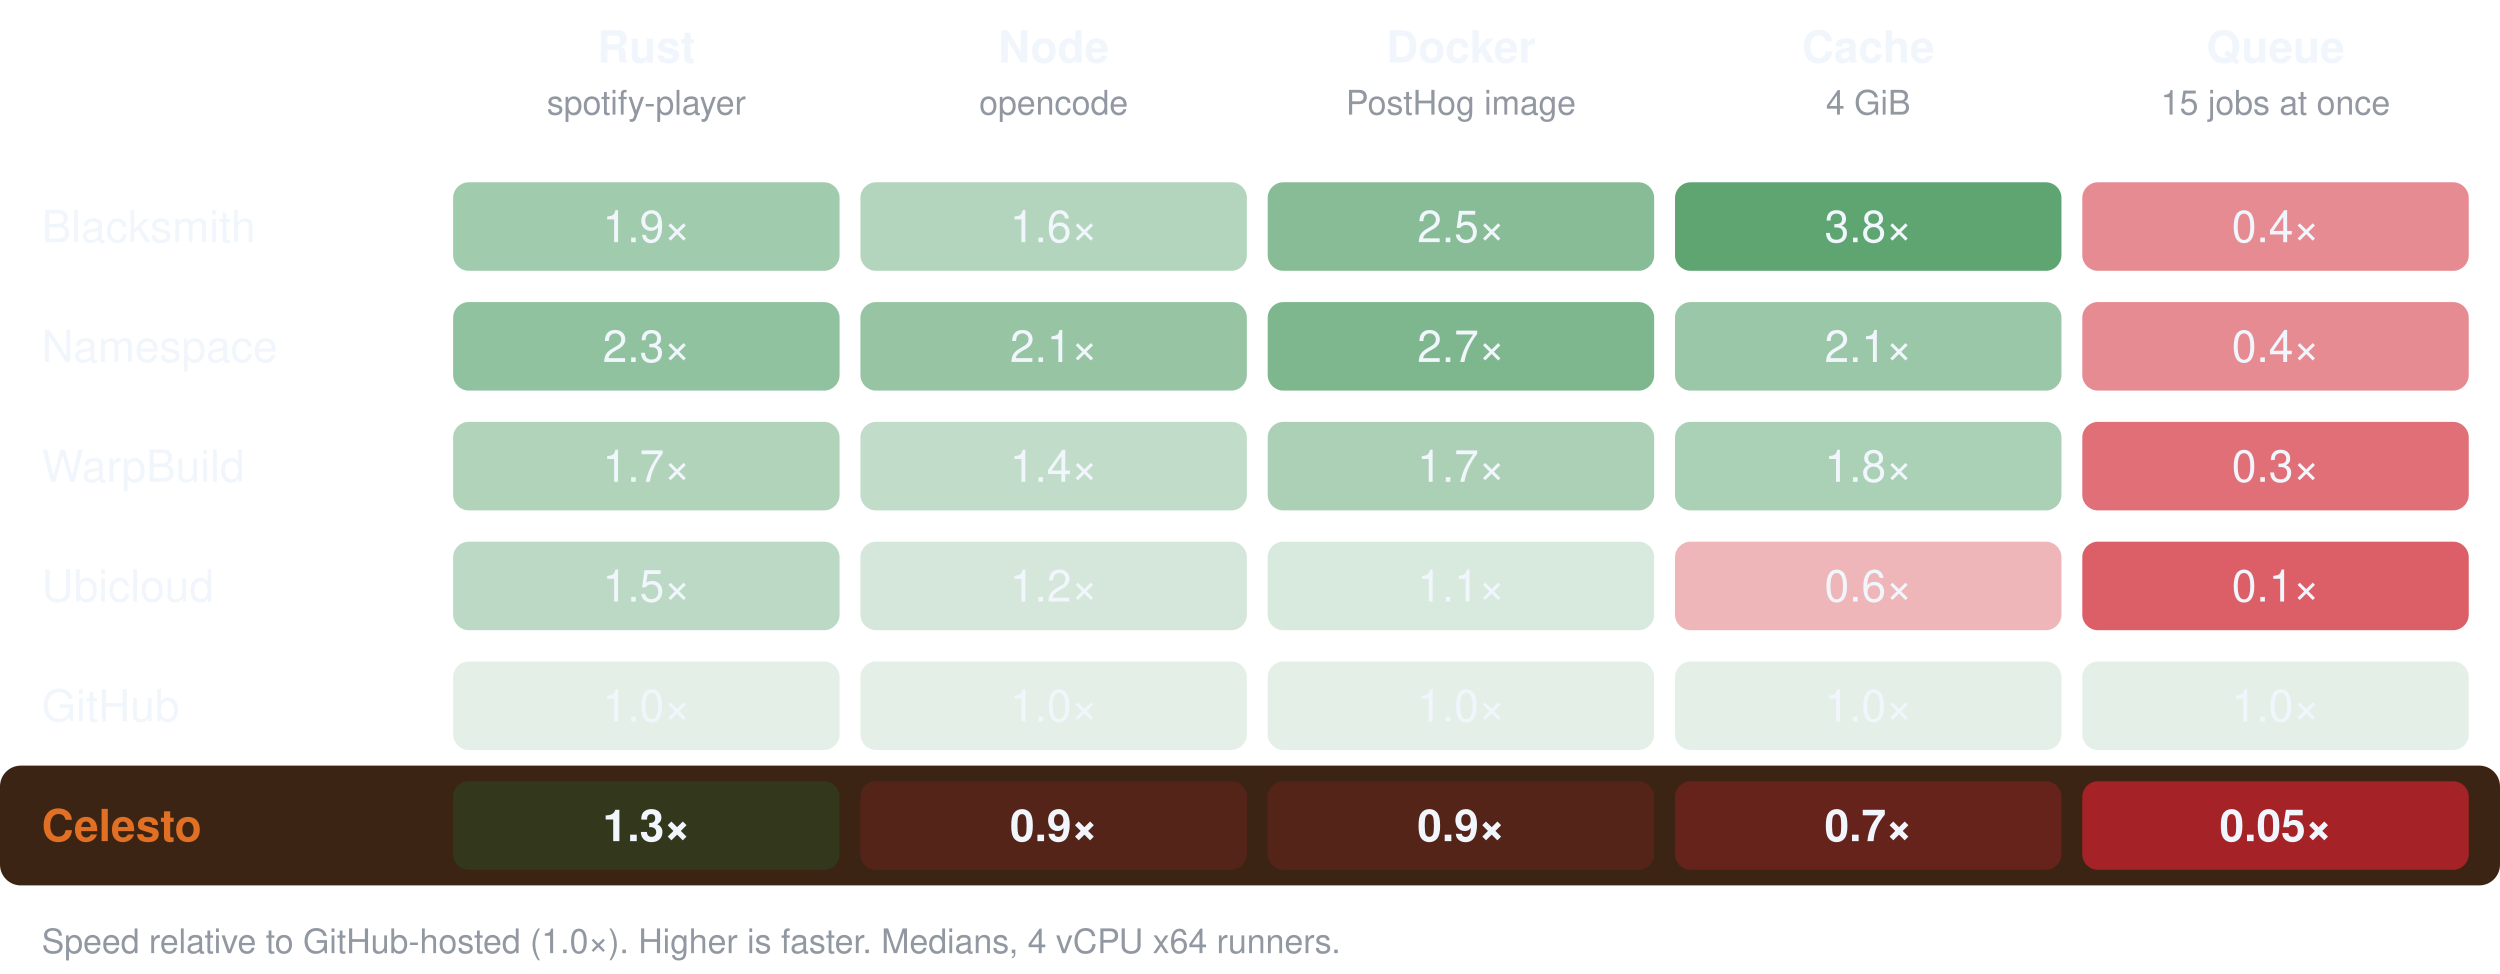
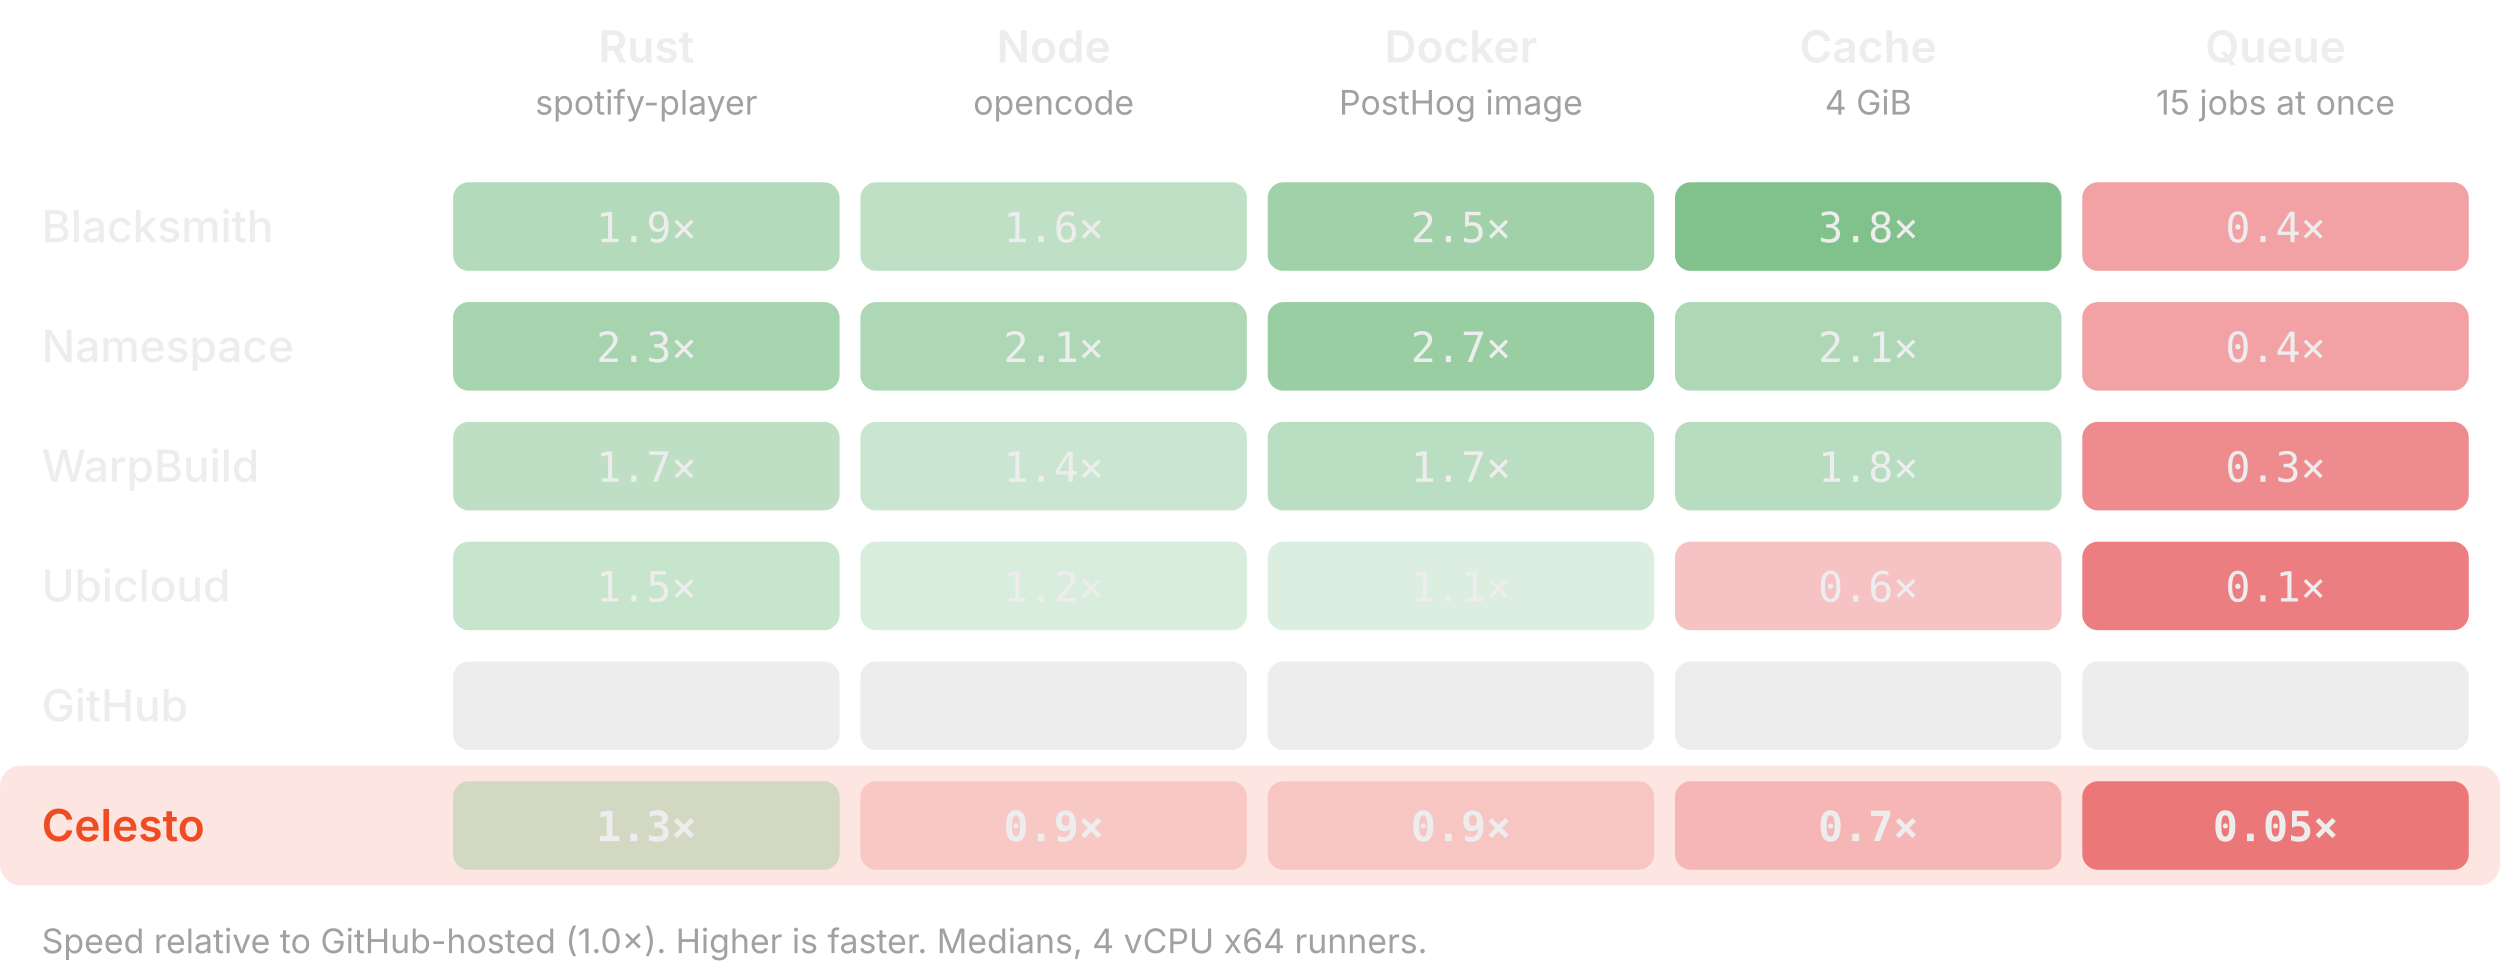
- <svg xmlns="http://www.w3.org/2000/svg" viewBox="0 0 960 374" font-family="-apple-system,BlinkMacSystemFont,Segoe UI,Helvetica,Arial,sans-serif">
-   <style>.t{fill:#f0f6fc}.m{fill:#9198a1}.hl{fill:#3b2414}</style>
+ <svg xmlns="http://www.w3.org/2000/svg" viewBox="0 0 960 374" font-family="Geist,Inter,-apple-system,BlinkMacSystemFont,Segoe UI,sans-serif">
+   <style>.t{fill:#ededed}.m{fill:#a1a1a1}.hl{fill:#F04C24;fill-opacity:.14}.n{fill:#8f8f8f;fill-opacity:.16}</style>
  <text x="248.2" y="24" text-anchor="middle" font-size="17" font-weight="600" class="t">Rust</text>
  <text x="248.2" y="44" text-anchor="middle" font-size="13" class="m">spotify-player</text>
  <text x="404.6" y="24" text-anchor="middle" font-size="17" font-weight="600" class="t">Node</text>
  <text x="404.6" y="44" text-anchor="middle" font-size="13" class="m">opencode</text>
  <text x="561" y="24" text-anchor="middle" font-size="17" font-weight="600" class="t">Docker</text>
  <text x="561" y="44" text-anchor="middle" font-size="13" class="m">PostHog image</text>
  <text x="717.4" y="24" text-anchor="middle" font-size="17" font-weight="600" class="t">Cache</text>
  <text x="717.4" y="44" text-anchor="middle" font-size="13" class="m">4 GiB</text>
  <text x="873.8" y="24" text-anchor="middle" font-size="17" font-weight="600" class="t">Queue</text>
  <text x="873.8" y="44" text-anchor="middle" font-size="13" class="m">15 jobs at once</text>
  <text x="16" y="93" font-size="17" font-weight="500" class="t">Blacksmith</text>
-   <rect x="174" y="70" width="148.4" height="34" rx="6" fill="#1a7f37" fill-opacity="0.41" />
-   <text x="248.2" y="93" text-anchor="middle" font-size="17" font-weight="500" class="t">1.9×</text>
-   <rect x="330.4" y="70" width="148.4" height="34" rx="6" fill="#1a7f37" fill-opacity="0.33" />
-   <text x="404.6" y="93" text-anchor="middle" font-size="17" font-weight="500" class="t">1.6×</text>
-   <rect x="486.8" y="70" width="148.4" height="34" rx="6" fill="#1a7f37" fill-opacity="0.52" />
-   <text x="561" y="93" text-anchor="middle" font-size="17" font-weight="500" class="t">2.5×</text>
-   <rect x="643.2" y="70" width="148.4" height="34" rx="6" fill="#1a7f37" fill-opacity="0.70" />
-   <text x="717.4" y="93" text-anchor="middle" font-size="17" font-weight="500" class="t">3.8×</text>
-   <rect x="799.6" y="70" width="148.4" height="34" rx="6" fill="#cf222e" fill-opacity="0.52" />
-   <text x="873.8" y="93" text-anchor="middle" font-size="17" font-weight="500" class="t">0.4×</text>
+   <rect x="174" y="70" width="148.4" height="34" rx="6" fill="#45a557" fill-opacity="0.41" />
+   <text x="248.2" y="93" text-anchor="middle" font-size="16" font-weight="400" font-family="Geist Mono,SFMono-Regular,Menlo,Consolas,monospace" class="t">1.9×</text>
+   <rect x="330.4" y="70" width="148.4" height="34" rx="6" fill="#45a557" fill-opacity="0.34" />
+   <text x="404.6" y="93" text-anchor="middle" font-size="16" font-weight="400" font-family="Geist Mono,SFMono-Regular,Menlo,Consolas,monospace" class="t">1.6×</text>
+   <rect x="486.8" y="70" width="148.4" height="34" rx="6" fill="#45a557" fill-opacity="0.51" />
+   <text x="561" y="93" text-anchor="middle" font-size="16" font-weight="400" font-family="Geist Mono,SFMono-Regular,Menlo,Consolas,monospace" class="t">2.5×</text>
+   <rect x="643.2" y="70" width="148.4" height="34" rx="6" fill="#45a557" fill-opacity="0.68" />
+   <text x="717.4" y="93" text-anchor="middle" font-size="16" font-weight="400" font-family="Geist Mono,SFMono-Regular,Menlo,Consolas,monospace" class="t">3.8×</text>
+   <rect x="799.6" y="70" width="148.4" height="34" rx="6" fill="#e5484d" fill-opacity="0.51" />
+   <text x="873.8" y="93" text-anchor="middle" font-size="16" font-weight="400" font-family="Geist Mono,SFMono-Regular,Menlo,Consolas,monospace" class="t">0.4×</text>
  <text x="16" y="139" font-size="17" font-weight="500" class="t">Namespace</text>
-   <rect x="174" y="116" width="148.4" height="34" rx="6" fill="#1a7f37" fill-opacity="0.48" />
-   <text x="248.2" y="139" text-anchor="middle" font-size="17" font-weight="500" class="t">2.3×</text>
-   <rect x="330.4" y="116" width="148.4" height="34" rx="6" fill="#1a7f37" fill-opacity="0.45" />
-   <text x="404.6" y="139" text-anchor="middle" font-size="17" font-weight="500" class="t">2.1×</text>
-   <rect x="486.8" y="116" width="148.4" height="34" rx="6" fill="#1a7f37" fill-opacity="0.56" />
-   <text x="561" y="139" text-anchor="middle" font-size="17" font-weight="500" class="t">2.7×</text>
-   <rect x="643.2" y="116" width="148.4" height="34" rx="6" fill="#1a7f37" fill-opacity="0.44" />
-   <text x="717.4" y="139" text-anchor="middle" font-size="17" font-weight="500" class="t">2.1×</text>
-   <rect x="799.6" y="116" width="148.4" height="34" rx="6" fill="#cf222e" fill-opacity="0.52" />
-   <text x="873.8" y="139" text-anchor="middle" font-size="17" font-weight="500" class="t">0.4×</text>
+   <rect x="174" y="116" width="148.4" height="34" rx="6" fill="#45a557" fill-opacity="0.48" />
+   <text x="248.2" y="139" text-anchor="middle" font-size="16" font-weight="400" font-family="Geist Mono,SFMono-Regular,Menlo,Consolas,monospace" class="t">2.3×</text>
+   <rect x="330.4" y="116" width="148.4" height="34" rx="6" fill="#45a557" fill-opacity="0.44" />
+   <text x="404.6" y="139" text-anchor="middle" font-size="16" font-weight="400" font-family="Geist Mono,SFMono-Regular,Menlo,Consolas,monospace" class="t">2.1×</text>
+   <rect x="486.8" y="116" width="148.4" height="34" rx="6" fill="#45a557" fill-opacity="0.55" />
+   <text x="561" y="139" text-anchor="middle" font-size="16" font-weight="400" font-family="Geist Mono,SFMono-Regular,Menlo,Consolas,monospace" class="t">2.7×</text>
+   <rect x="643.2" y="116" width="148.4" height="34" rx="6" fill="#45a557" fill-opacity="0.44" />
+   <text x="717.4" y="139" text-anchor="middle" font-size="16" font-weight="400" font-family="Geist Mono,SFMono-Regular,Menlo,Consolas,monospace" class="t">2.1×</text>
+   <rect x="799.6" y="116" width="148.4" height="34" rx="6" fill="#e5484d" fill-opacity="0.51" />
+   <text x="873.8" y="139" text-anchor="middle" font-size="16" font-weight="400" font-family="Geist Mono,SFMono-Regular,Menlo,Consolas,monospace" class="t">0.4×</text>
  <text x="16" y="185" font-size="17" font-weight="500" class="t">WarpBuild</text>
-   <rect x="174" y="162" width="148.4" height="34" rx="6" fill="#1a7f37" fill-opacity="0.34" />
-   <text x="248.2" y="185" text-anchor="middle" font-size="17" font-weight="500" class="t">1.7×</text>
-   <rect x="330.4" y="162" width="148.4" height="34" rx="6" fill="#1a7f37" fill-opacity="0.27" />
-   <text x="404.6" y="185" text-anchor="middle" font-size="17" font-weight="500" class="t">1.4×</text>
-   <rect x="486.8" y="162" width="148.4" height="34" rx="6" fill="#1a7f37" fill-opacity="0.36" />
-   <text x="561" y="185" text-anchor="middle" font-size="17" font-weight="500" class="t">1.7×</text>
-   <rect x="643.2" y="162" width="148.4" height="34" rx="6" fill="#1a7f37" fill-opacity="0.37" />
-   <text x="717.4" y="185" text-anchor="middle" font-size="17" font-weight="500" class="t">1.8×</text>
-   <rect x="799.6" y="162" width="148.4" height="34" rx="6" fill="#cf222e" fill-opacity="0.65" />
-   <text x="873.8" y="185" text-anchor="middle" font-size="17" font-weight="500" class="t">0.3×</text>
+   <rect x="174" y="162" width="148.4" height="34" rx="6" fill="#45a557" fill-opacity="0.35" />
+   <text x="248.2" y="185" text-anchor="middle" font-size="16" font-weight="400" font-family="Geist Mono,SFMono-Regular,Menlo,Consolas,monospace" class="t">1.7×</text>
+   <rect x="330.4" y="162" width="148.4" height="34" rx="6" fill="#45a557" fill-opacity="0.28" />
+   <text x="404.6" y="185" text-anchor="middle" font-size="16" font-weight="400" font-family="Geist Mono,SFMono-Regular,Menlo,Consolas,monospace" class="t">1.4×</text>
+   <rect x="486.8" y="162" width="148.4" height="34" rx="6" fill="#45a557" fill-opacity="0.37" />
+   <text x="561" y="185" text-anchor="middle" font-size="16" font-weight="400" font-family="Geist Mono,SFMono-Regular,Menlo,Consolas,monospace" class="t">1.7×</text>
+   <rect x="643.2" y="162" width="148.4" height="34" rx="6" fill="#45a557" fill-opacity="0.38" />
+   <text x="717.4" y="185" text-anchor="middle" font-size="16" font-weight="400" font-family="Geist Mono,SFMono-Regular,Menlo,Consolas,monospace" class="t">1.8×</text>
+   <rect x="799.6" y="162" width="148.4" height="34" rx="6" fill="#e5484d" fill-opacity="0.63" />
+   <text x="873.8" y="185" text-anchor="middle" font-size="16" font-weight="400" font-family="Geist Mono,SFMono-Regular,Menlo,Consolas,monospace" class="t">0.3×</text>
  <text x="16" y="231" font-size="17" font-weight="500" class="t">Ubicloud</text>
-   <rect x="174" y="208" width="148.4" height="34" rx="6" fill="#1a7f37" fill-opacity="0.29" />
-   <text x="248.2" y="231" text-anchor="middle" font-size="17" font-weight="500" class="t">1.5×</text>
-   <rect x="330.4" y="208" width="148.4" height="34" rx="6" fill="#1a7f37" fill-opacity="0.18" />
-   <text x="404.6" y="231" text-anchor="middle" font-size="17" font-weight="500" class="t">1.2×</text>
-   <rect x="486.8" y="208" width="148.4" height="34" rx="6" fill="#1a7f37" fill-opacity="0.17" />
-   <text x="561" y="231" text-anchor="middle" font-size="17" font-weight="500" class="t">1.1×</text>
-   <rect x="643.2" y="208" width="148.4" height="34" rx="6" fill="#cf222e" fill-opacity="0.33" />
-   <text x="717.4" y="231" text-anchor="middle" font-size="17" font-weight="500" class="t">0.6×</text>
-   <rect x="799.6" y="208" width="148.4" height="34" rx="6" fill="#cf222e" fill-opacity="0.72" />
-   <text x="873.8" y="231" text-anchor="middle" font-size="17" font-weight="500" class="t">0.1×</text>
+   <rect x="174" y="208" width="148.4" height="34" rx="6" fill="#45a557" fill-opacity="0.30" />
+   <text x="248.2" y="231" text-anchor="middle" font-size="16" font-weight="400" font-family="Geist Mono,SFMono-Regular,Menlo,Consolas,monospace" class="t">1.5×</text>
+   <rect x="330.4" y="208" width="148.4" height="34" rx="6" fill="#45a557" fill-opacity="0.20" />
+   <text x="404.6" y="231" text-anchor="middle" font-size="16" font-weight="400" font-family="Geist Mono,SFMono-Regular,Menlo,Consolas,monospace" class="t">1.2×</text>
+   <rect x="486.8" y="208" width="148.4" height="34" rx="6" fill="#45a557" fill-opacity="0.19" />
+   <text x="561" y="231" text-anchor="middle" font-size="16" font-weight="400" font-family="Geist Mono,SFMono-Regular,Menlo,Consolas,monospace" class="t">1.1×</text>
+   <rect x="643.2" y="208" width="148.4" height="34" rx="6" fill="#e5484d" fill-opacity="0.33" />
+   <text x="717.4" y="231" text-anchor="middle" font-size="16" font-weight="400" font-family="Geist Mono,SFMono-Regular,Menlo,Consolas,monospace" class="t">0.6×</text>
+   <rect x="799.6" y="208" width="148.4" height="34" rx="6" fill="#e5484d" fill-opacity="0.70" />
+   <text x="873.8" y="231" text-anchor="middle" font-size="16" font-weight="400" font-family="Geist Mono,SFMono-Regular,Menlo,Consolas,monospace" class="t">0.1×</text>
  <text x="16" y="277" font-size="17" font-weight="500" class="t">GitHub</text>
-   <rect x="174" y="254" width="148.4" height="34" rx="6" fill="#1a7f37" fill-opacity="0.12" />
-   <text x="248.2" y="277" text-anchor="middle" font-size="17" font-weight="500" class="t">1.0×</text>
-   <rect x="330.4" y="254" width="148.4" height="34" rx="6" fill="#1a7f37" fill-opacity="0.12" />
-   <text x="404.6" y="277" text-anchor="middle" font-size="17" font-weight="500" class="t">1.0×</text>
-   <rect x="486.8" y="254" width="148.4" height="34" rx="6" fill="#1a7f37" fill-opacity="0.12" />
-   <text x="561" y="277" text-anchor="middle" font-size="17" font-weight="500" class="t">1.0×</text>
-   <rect x="643.2" y="254" width="148.4" height="34" rx="6" fill="#1a7f37" fill-opacity="0.12" />
-   <text x="717.4" y="277" text-anchor="middle" font-size="17" font-weight="500" class="t">1.0×</text>
-   <rect x="799.6" y="254" width="148.4" height="34" rx="6" fill="#1a7f37" fill-opacity="0.12" />
-   <text x="873.8" y="277" text-anchor="middle" font-size="17" font-weight="500" class="t">1.0×</text>
+   <rect x="174" y="254" width="148.4" height="34" rx="6" class="n" />
+   <text x="248.2" y="277" text-anchor="middle" font-size="16" font-weight="400" font-family="Geist Mono,SFMono-Regular,Menlo,Consolas,monospace" class="t">1.0×</text>
+   <rect x="330.4" y="254" width="148.4" height="34" rx="6" class="n" />
+   <text x="404.6" y="277" text-anchor="middle" font-size="16" font-weight="400" font-family="Geist Mono,SFMono-Regular,Menlo,Consolas,monospace" class="t">1.0×</text>
+   <rect x="486.8" y="254" width="148.4" height="34" rx="6" class="n" />
+   <text x="561" y="277" text-anchor="middle" font-size="16" font-weight="400" font-family="Geist Mono,SFMono-Regular,Menlo,Consolas,monospace" class="t">1.0×</text>
+   <rect x="643.2" y="254" width="148.4" height="34" rx="6" class="n" />
+   <text x="717.4" y="277" text-anchor="middle" font-size="16" font-weight="400" font-family="Geist Mono,SFMono-Regular,Menlo,Consolas,monospace" class="t">1.0×</text>
+   <rect x="799.6" y="254" width="148.4" height="34" rx="6" class="n" />
+   <text x="873.8" y="277" text-anchor="middle" font-size="16" font-weight="400" font-family="Geist Mono,SFMono-Regular,Menlo,Consolas,monospace" class="t">1.0×</text>
  <rect x="0" y="294" width="960" height="46" rx="8" class="hl" />
-   <text x="16" y="323" font-size="17" font-weight="700" fill="#e16f24">Celesto</text>
-   <rect x="174" y="300" width="148.4" height="34" rx="6" fill="#1a7f37" fill-opacity="0.22" />
-   <text x="248.2" y="323" text-anchor="middle" font-size="17" font-weight="700" class="t">1.3×</text>
-   <rect x="330.4" y="300" width="148.4" height="34" rx="6" fill="#cf222e" fill-opacity="0.18" />
-   <text x="404.6" y="323" text-anchor="middle" font-size="17" font-weight="700" class="t">0.9×</text>
-   <rect x="486.8" y="300" width="148.4" height="34" rx="6" fill="#cf222e" fill-opacity="0.18" />
-   <text x="561" y="323" text-anchor="middle" font-size="17" font-weight="700" class="t">0.9×</text>
-   <rect x="643.2" y="300" width="148.4" height="34" rx="6" fill="#cf222e" fill-opacity="0.29" />
-   <text x="717.4" y="323" text-anchor="middle" font-size="17" font-weight="700" class="t">0.7×</text>
-   <rect x="799.6" y="300" width="148.4" height="34" rx="6" fill="#cf222e" fill-opacity="0.72" />
-   <text x="873.8" y="323" text-anchor="middle" font-size="17" font-weight="700" class="t">0.05×</text>
+   <text x="16" y="323" font-size="17" font-weight="600" fill="#F04C24">Celesto</text>
+   <rect x="174" y="300" width="148.4" height="34" rx="6" fill="#45a557" fill-opacity="0.23" />
+   <text x="248.2" y="323" text-anchor="middle" font-size="16" font-weight="600" font-family="Geist Mono,SFMono-Regular,Menlo,Consolas,monospace" class="t">1.3×</text>
+   <rect x="330.4" y="300" width="148.4" height="34" rx="6" fill="#e5484d" fill-opacity="0.19" />
+   <text x="404.6" y="323" text-anchor="middle" font-size="16" font-weight="600" font-family="Geist Mono,SFMono-Regular,Menlo,Consolas,monospace" class="t">0.9×</text>
+   <rect x="486.8" y="300" width="148.4" height="34" rx="6" fill="#e5484d" fill-opacity="0.20" />
+   <text x="561" y="323" text-anchor="middle" font-size="16" font-weight="600" font-family="Geist Mono,SFMono-Regular,Menlo,Consolas,monospace" class="t">0.9×</text>
+   <rect x="643.2" y="300" width="148.4" height="34" rx="6" fill="#e5484d" fill-opacity="0.30" />
+   <text x="717.4" y="323" text-anchor="middle" font-size="16" font-weight="600" font-family="Geist Mono,SFMono-Regular,Menlo,Consolas,monospace" class="t">0.7×</text>
+   <rect x="799.6" y="300" width="148.4" height="34" rx="6" fill="#e5484d" fill-opacity="0.70" />
+   <text x="873.8" y="323" text-anchor="middle" font-size="16" font-weight="600" font-family="Geist Mono,SFMono-Regular,Menlo,Consolas,monospace" class="t">0.05×</text>
  <text x="16" y="366" font-size="13" class="m">Speed relative to GitHub-hosted (1.0×). Higher is faster. Medians, 4 vCPU x64 runners.</text>
</svg>
